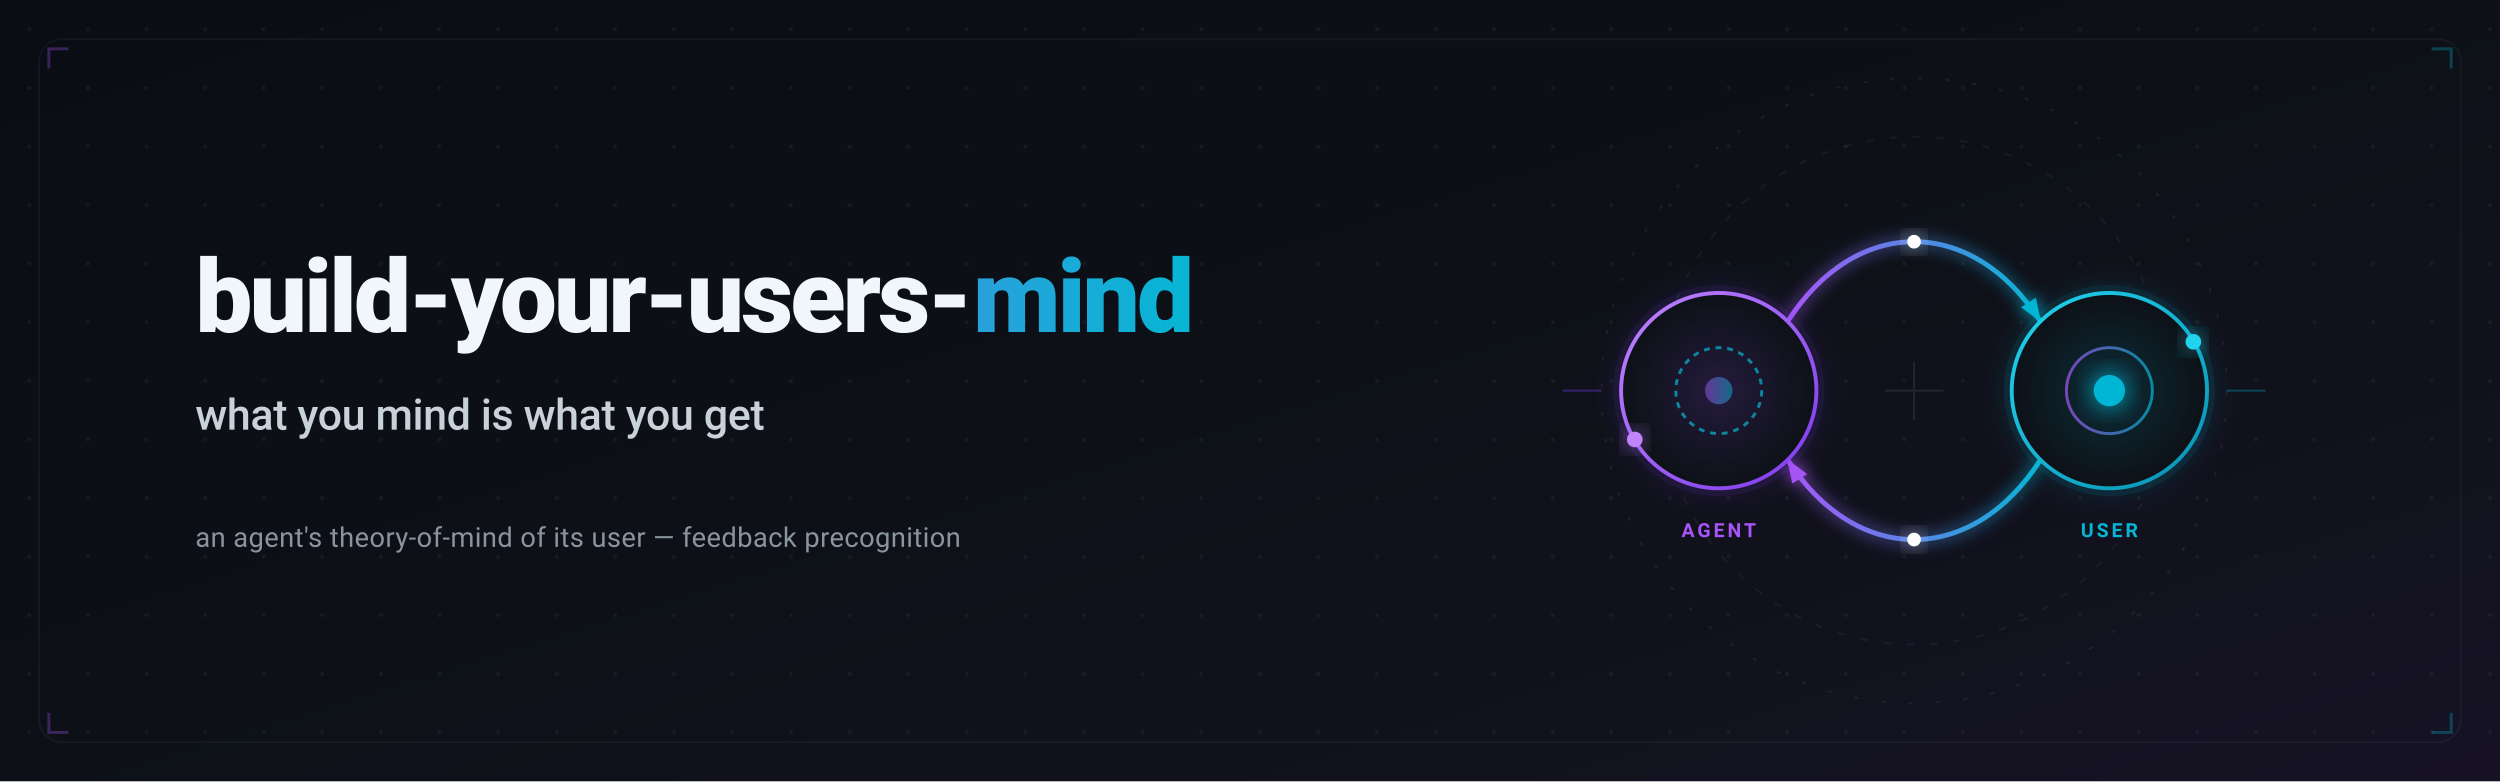
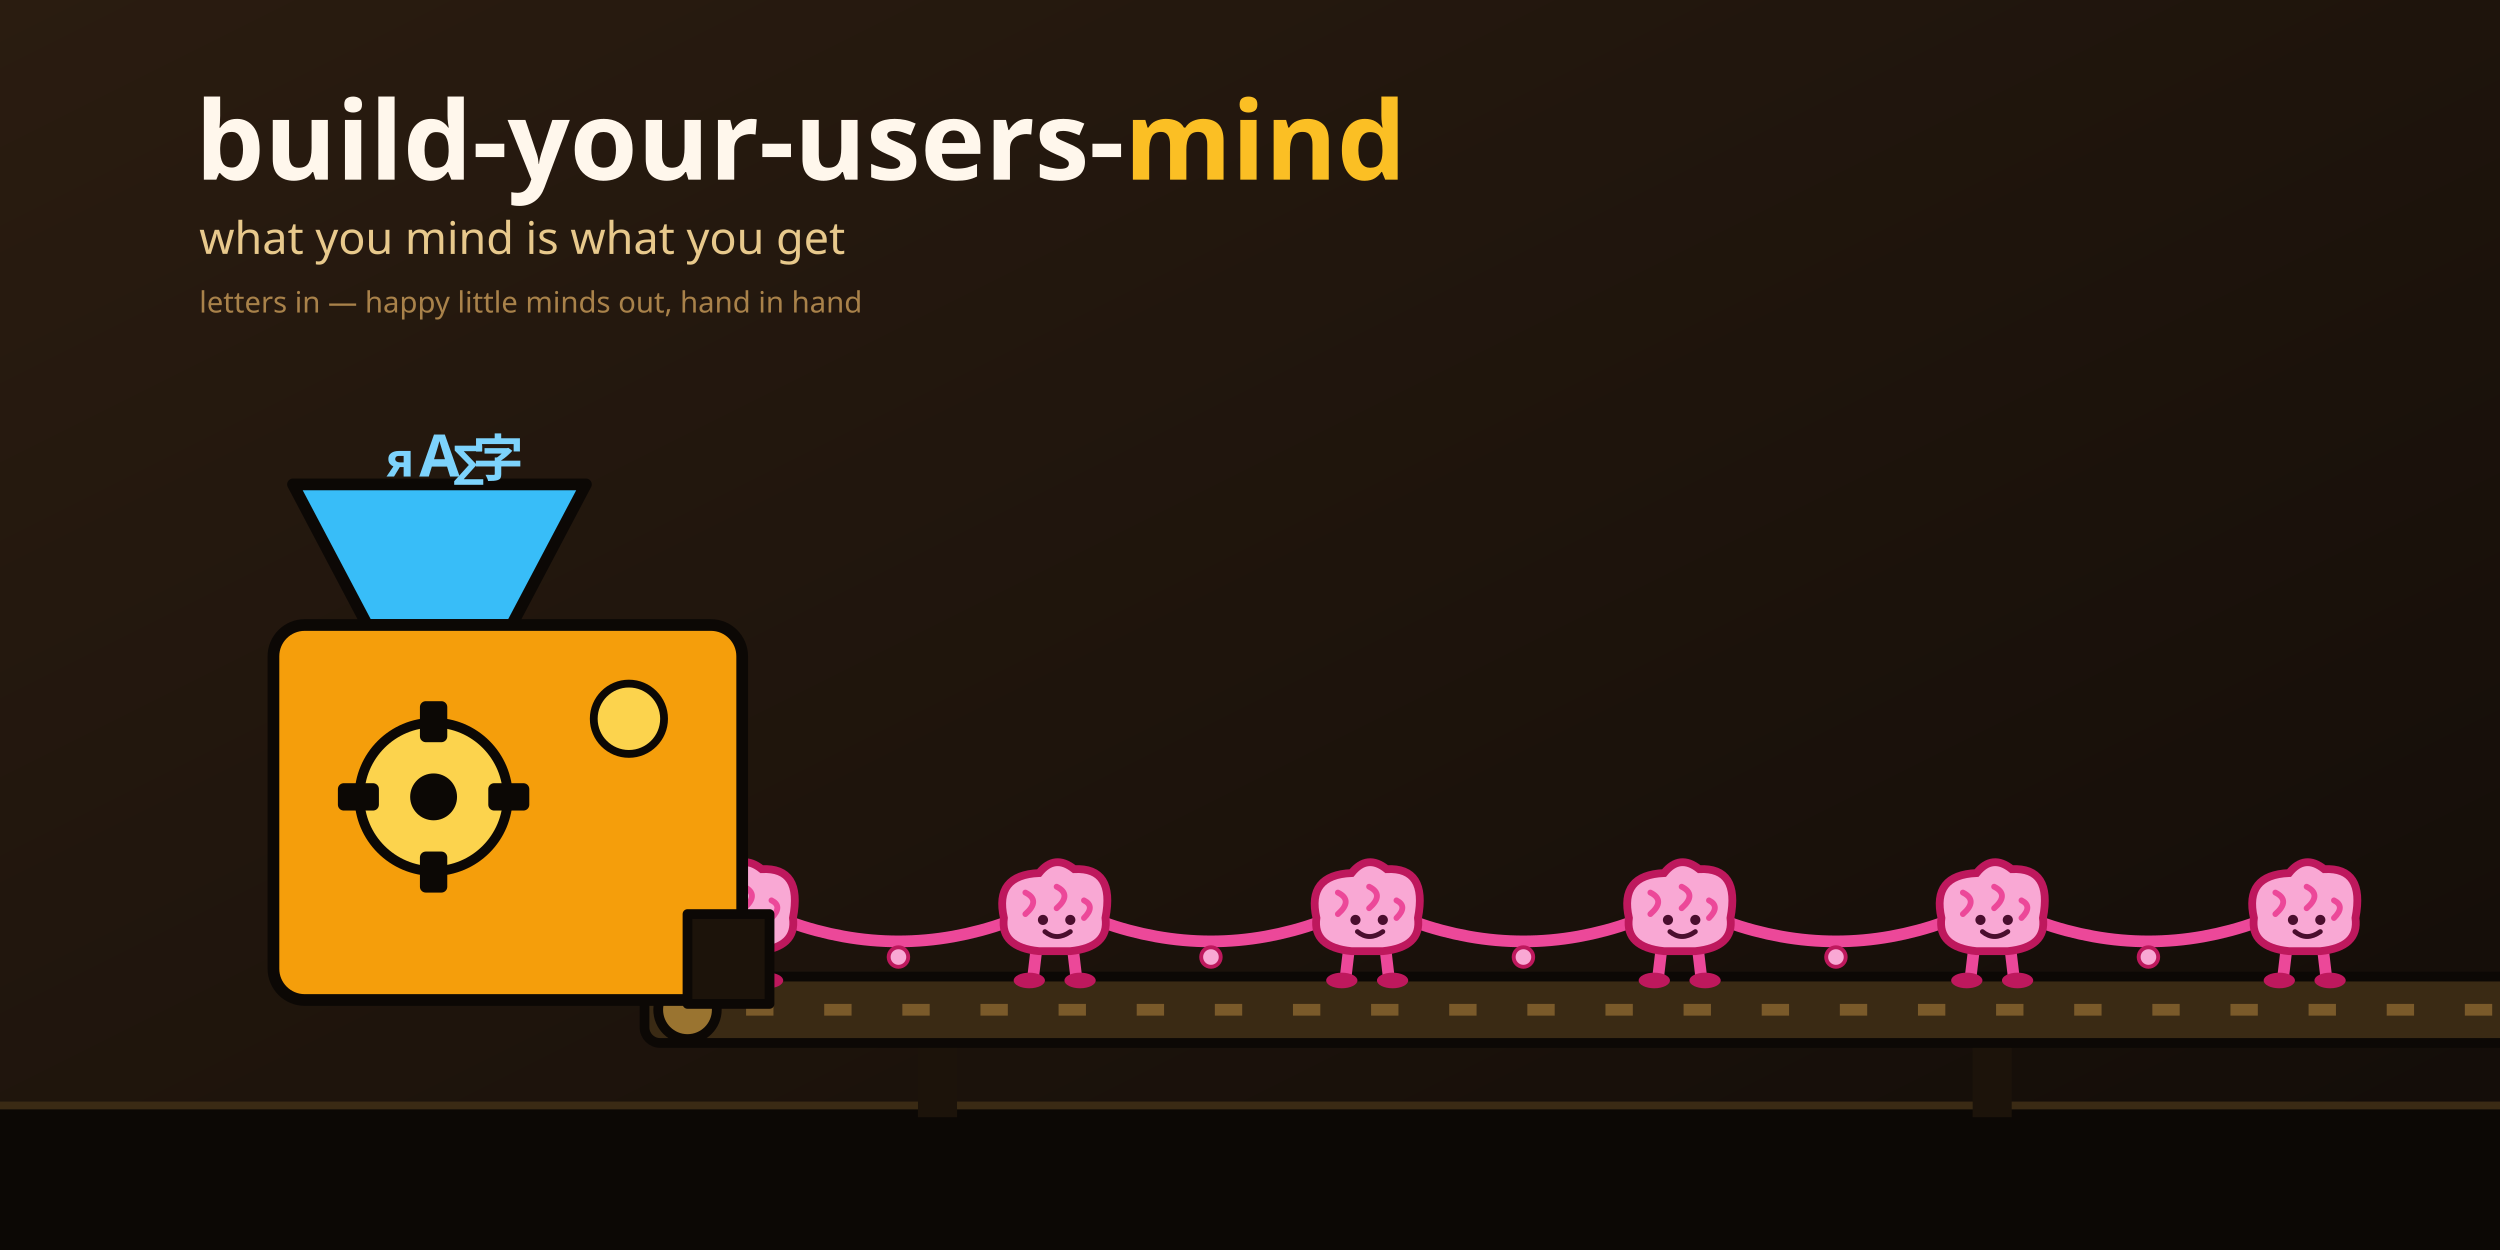
- <svg xmlns="http://www.w3.org/2000/svg" viewBox="0 0 1280 400" width="1280" height="400">
+ <svg xmlns="http://www.w3.org/2000/svg" viewBox="0 0 1280 640" font-family="Segoe UI, system-ui, sans-serif">
  <defs>
-     <linearGradient id="bgGradient" x1="0%" y1="0%" x2="100%" y2="100%">
-       <stop offset="0%" stop-color="#0a0d14" />
-       <stop offset="50%" stop-color="#0d1117" />
-       <stop offset="100%" stop-color="#161224" />
+     <linearGradient id="bg3" x1="0" y1="0" x2="1" y2="1">
+       <stop offset="0" stop-color="#2a1c10" />
+       <stop offset="1" stop-color="#120c08" />
    </linearGradient>
-     <pattern id="dotGrid" width="30" height="30" patternUnits="userSpaceOnUse">
-       <circle cx="15" cy="15" r="1" fill="#ffffff" fill-opacity="0.05" />
-     </pattern>
-     <linearGradient id="cyanVioletGrad" x1="0%" y1="0%" x2="100%" y2="0%">
-       <stop offset="0%" stop-color="#a855f7" />
-       <stop offset="100%" stop-color="#06b6d4" />
-     </linearGradient>
-     <linearGradient id="feedforwardGrad" x1="0%" y1="0%" x2="100%" y2="0%">
-       <stop offset="0%" stop-color="#a855f7" />
-       <stop offset="100%" stop-color="#06b6d4" />
-     </linearGradient>
-     <linearGradient id="feedbackGrad" x1="100%" y1="0%" x2="0%" y2="0%">
-       <stop offset="0%" stop-color="#06b6d4" />
-       <stop offset="100%" stop-color="#a855f7" />
-     </linearGradient>
-     <radialGradient id="agentBg" cx="50%" cy="50%" r="50%">
-       <stop offset="0%" stop-color="#241b3d" />
-       <stop offset="100%" stop-color="#0d1117" />
-     </radialGradient>
-     <radialGradient id="userBg" cx="50%" cy="50%" r="50%">
-       <stop offset="0%" stop-color="#0c2d38" />
-       <stop offset="100%" stop-color="#0d1117" />
-     </radialGradient>
-     <linearGradient id="agentStroke" x1="0%" y1="0%" x2="100%" y2="100%">
-       <stop offset="0%" stop-color="#c084fc" />
-       <stop offset="100%" stop-color="#7c3aed" />
-     </linearGradient>
-     <linearGradient id="userStroke" x1="0%" y1="0%" x2="100%" y2="100%">
-       <stop offset="0%" stop-color="#22d3ee" />
-       <stop offset="100%" stop-color="#0891b2" />
-     </linearGradient>
-     <filter id="glow-subtle" x="-30%" y="-30%" width="160%" height="160%">
-       <feGaussianBlur stdDeviation="4" result="blur" />
-       <feComposite in="SourceGraphic" in2="blur" operator="over" />
-     </filter>
-     <filter id="glow-bright" x="-50%" y="-50%" width="200%" height="200%">
-       <feGaussianBlur stdDeviation="6" result="blur" />
-       <feMerge>
-         <feMergeNode in="blur" />
-         <feMergeNode in="SourceGraphic" />
-       </feMerge>
-     </filter>
-     <marker id="arrow-cyan" viewBox="0 0 10 10" refX="8" refY="5" markerWidth="6" markerHeight="6" orient="auto">
-       <path d="M 0 2 L 8 5 L 0 8 z" fill="#06b6d4" />
-     </marker>
-     <marker id="arrow-violet" viewBox="0 0 10 10" refX="8" refY="5" markerWidth="6" markerHeight="6" orient="auto">
-       <path d="M 0 2 L 8 5 L 0 8 z" fill="#a855f7" />
-     </marker>
+     <style>
+       @keyframes fall  { 0% { transform: translateY(-120px); opacity:0 } 25% { opacity:1 } 70% { transform: translateY(0); opacity:1 } 85% { opacity:0 } 100% { opacity:0 } }
+       @keyframes spin  { to { transform: rotate(360deg) } }
+       @keyframes shake { 0%,100% { transform: translateY(0) } 50% { transform: translateY(-3px) } }
+       @keyframes march { from { transform: translateX(0) } to { transform: translateX(160px) } }
+       @keyframes tread { to { stroke-dashoffset: -40 } }
+       @keyframes bob   { 0%,100% { transform: translateY(0) } 50% { transform: translateY(-4px) } }
+       .gear  { transform-box: fill-box; transform-origin: center; animation: spin 6s linear infinite; }
+       .mach  { animation: shake .5s ease-in-out infinite; }
+       .march { animation: march 2.2s linear infinite; }
+       .tread { animation: tread 1.2s linear infinite; }
+       .bob   { transform-box: fill-box; transform-origin: center; animation: bob 1.2s ease-in-out infinite; }
+       .f1{animation:fall 2.4s ease-in infinite}.f2{animation:fall 2.4s ease-in infinite .6s}
+       .f3{animation:fall 2.4s ease-in infinite 1.2s}.f4{animation:fall 2.4s ease-in infinite 1.8s}
+     </style>
+     <g id="mb">
+       <line x1="-9" y1="13" x2="-11" y2="30" stroke="#ec4899" stroke-width="6" stroke-linecap="round" />
+       <line x1="9" y1="13" x2="11" y2="30" stroke="#ec4899" stroke-width="6" stroke-linecap="round" />
+       <ellipse cx="-13" cy="32" rx="8" ry="4" fill="#be185d" />
+       <ellipse cx="13" cy="32" rx="8" ry="4" fill="#be185d" />
+       <path d="M-26 0 Q-31 -22 -8 -23 Q0 -33 10 -25 Q31 -26 26 0 Q28 15 8 17 L-8 17 Q-28 15 -26 0 Z" fill="#f9a8d4" stroke="#be185d" stroke-width="4" />
+       <g fill="none" stroke="#ec4899" stroke-width="3" stroke-linecap="round">
+         <path d="M-15 -13 q8 4 0 11" />
+         <path d="M1 -16 q8 4 0 11" />
+         <path d="M15 -9 q6 3 0 9" />
+       </g>
+       <circle cx="-6" cy="1" r="2.6" fill="#4a0e2e" />
+       <circle cx="8" cy="1" r="2.6" fill="#4a0e2e" />
+       <path d="M-5 7 q6 5 13 0" fill="none" stroke="#4a0e2e" stroke-width="2.5" stroke-linecap="round" />
+     </g>
  </defs>
-   <style>
-     .title {
-       font-family: system-ui, -apple-system, BlinkMacSystemFont, "Segoe UI", Roboto, "Helvetica Neue", Arial, sans-serif;
-       font-size: 52px;
-       font-weight: 800;
-       fill: #f0f6fc;
-       letter-spacing: -1.5px;
-     }
-     .tagline {
-       font-family: system-ui, -apple-system, BlinkMacSystemFont, "Segoe UI", Roboto, "Helvetica Neue", Arial, sans-serif;
-       font-size: 22px;
-       font-weight: 500;
-       fill: #c9d1d9;
-       letter-spacing: -0.2px;
-     }
-     .subtitle {
-       font-family: system-ui, -apple-system, BlinkMacSystemFont, "Segoe UI", Roboto, "Helvetica Neue", Arial, sans-serif;
-       font-size: 14px;
-       font-weight: 400;
-       fill: #8b949e;
-       letter-spacing: 0.2px;
-     }
-     .tech-label {
-       font-family: system-ui, -apple-system, BlinkMacSystemFont, "Segoe UI", Roboto, "Helvetica Neue", Arial, sans-serif;
-       font-size: 10px;
-       font-weight: 700;
-       letter-spacing: 1.5px;
-     }
-   </style>
-   <rect width="1280" height="400" fill="url(#bgGradient)" />
-   <rect width="1280" height="400" fill="url(#dotGrid)" />
-   <rect x="20" y="20" width="1240" height="360" fill="none" stroke="#ffffff" stroke-width="1" opacity="0.04" rx="12" />
-   <path d="M 25 35 L 25 25 L 35 25" fill="none" stroke="#a855f7" stroke-width="1.5" opacity="0.3" />
-   <path d="M 1255 35 L 1255 25 L 1245 25" fill="none" stroke="#06b6d4" stroke-width="1.5" opacity="0.3" />
-   <path d="M 25 365 L 25 375 L 35 375" fill="none" stroke="#a855f7" stroke-width="1.5" opacity="0.3" />
-   <path d="M 1255 365 L 1255 375 L 1245 375" fill="none" stroke="#06b6d4" stroke-width="1.5" opacity="0.3" />
-   <g>
-     <text x="100" y="170" class="title">
-       build-your-users-<tspan fill="url(#cyanVioletGrad)">mind</tspan>
-     </text>
-     <text x="100" y="220" class="tagline">
-       what you mind is what you get
-     </text>
-     <text x="100" y="280" class="subtitle">
-       an agent's theory-of-mind of its user — feedback precognition
-     </text>
+   <rect width="1280" height="640" fill="url(#bg3)" />
+   <text x="100" y="92" font-size="56" font-weight="800" fill="#fff7ec">build-your-users-<tspan fill="#fbbf24">mind</tspan>
+   </text>
+   <text x="102" y="130" font-size="23" font-weight="500" fill="#e8c98c">what you mind is what you get</text>
+   <text x="102" y="160" font-size="15" fill="#a9824a">letters in — happy little minds out, hand in hand</text>
+   <rect x="0" y="566" width="1280" height="74" fill="#0c0805" />
+   <line x1="0" y1="566" x2="1280" y2="566" stroke="#3a2a14" stroke-width="4" />
+   <g fill="#1c130a">
+     <rect x="470" y="532" width="20" height="40" />
+     <rect x="1010" y="532" width="20" height="40" />
  </g>
  <g>
-     <circle cx="980" cy="200" r="130" fill="none" stroke="#8b949e" stroke-width="1" stroke-dasharray="4 8" opacity="0.08" />
-     <circle cx="980" cy="200" r="160" fill="none" stroke="#8b949e" stroke-width="1" stroke-dasharray="2 12" opacity="0.12" />
-     <path d="M 980 185 L 980 215 M 965 200 L 995 200" fill="none" stroke="#8b949e" stroke-width="1" opacity="0.15" />
-     <line x1="880" y1="200" x2="1080" y2="200" stroke="url(#cyanVioletGrad)" stroke-width="1" stroke-dasharray="3 6" opacity="0.3" />
-     <path d="M 915 165 C 950 110, 1010 110, 1045 165" fill="none" stroke="url(#feedforwardGrad)" stroke-width="2.5" marker-end="url(#arrow-cyan)" filter="url(#glow-subtle)" />
-     <circle cx="980" cy="123.75" r="3.5" fill="#ffffff" filter="url(#glow-bright)" />
-     <path d="M 1045 235 C 1010 290, 950 290, 915 235" fill="none" stroke="url(#feedbackGrad)" stroke-width="2.5" marker-end="url(#arrow-violet)" filter="url(#glow-subtle)" />
-     <circle cx="980" cy="276.25" r="3.5" fill="#ffffff" filter="url(#glow-bright)" />
-     <g>
-       <circle cx="880" cy="200" r="50" fill="none" stroke="#7c3aed" stroke-width="8" opacity="0.15" filter="url(#glow-bright)" />
-       <circle cx="880" cy="200" r="50" fill="url(#agentBg)" stroke="url(#agentStroke)" stroke-width="2" />
-       <circle cx="880" cy="200" r="22" fill="none" stroke="#06b6d4" stroke-width="1.5" stroke-dasharray="3 3" opacity="0.7" />
-       <circle cx="880" cy="200" r="7" fill="url(#cyanVioletGrad)" opacity="0.5" />
-       <circle cx="837" cy="225" r="4" fill="#c084fc" filter="url(#glow-bright)" />
-       <line x1="800" y1="200" x2="820" y2="200" stroke="#7c3aed" stroke-width="1" opacity="0.4" />
-       <text x="880" y="275" class="tech-label" fill="#a855f7" text-anchor="middle">AGENT</text>
-     </g>
-     <g>
-       <circle cx="1080" cy="200" r="50" fill="none" stroke="#06b6d4" stroke-width="8" opacity="0.15" filter="url(#glow-bright)" />
-       <circle cx="1080" cy="200" r="50" fill="url(#userBg)" stroke="url(#userStroke)" stroke-width="2" />
-       <circle cx="1080" cy="200" r="22" fill="none" stroke="url(#cyanVioletGrad)" stroke-width="1.5" opacity="0.7" />
-       <circle cx="1080" cy="200" r="8" fill="#06b6d4" filter="url(#glow-bright)" />
-       <circle cx="1123" cy="175" r="4" fill="#22d3ee" filter="url(#glow-bright)" />
-       <line x1="1140" y1="200" x2="1160" y2="200" stroke="#0891b2" stroke-width="1" opacity="0.4" />
-       <text x="1080" y="275" class="tech-label" fill="#06b6d4" text-anchor="middle">USER</text>
+     <rect x="330" y="500" width="990" height="34" rx="8" fill="#3a2a14" stroke="#0c0805" stroke-width="5" />
+     <line class="tread" x1="342" y1="517" x2="1316" y2="517" stroke="#7a5a2a" stroke-width="6" stroke-dasharray="14 26" />
+     <circle cx="352" cy="517" r="15" fill="#9a7430" stroke="#0c0805" stroke-width="5" />
+     <circle cx="1298" cy="517" r="15" fill="#9a7430" stroke="#0c0805" stroke-width="5" />
+   </g>
+   <g transform="translate(0 470)">
+     <g class="march">
+       <g stroke="#ec4899" stroke-width="6" fill="none" stroke-linecap="round">
+         <path d="M244 2 Q300 22 356 2" />
+         <path d="M404 2 Q460 22 516 2" />
+         <path d="M564 2 Q620 22 676 2" />
+         <path d="M724 2 Q780 22 836 2" />
+         <path d="M884 2 Q940 22 996 2" />
+         <path d="M1044 2 Q1100 22 1156 2" />
+       </g>
+       <g fill="#f9a8d4" stroke="#be185d" stroke-width="2">
+         <circle cx="300" cy="20" r="5" />
+         <circle cx="460" cy="20" r="5" />
+         <circle cx="620" cy="20" r="5" />
+         <circle cx="780" cy="20" r="5" />
+         <circle cx="940" cy="20" r="5" />
+         <circle cx="1100" cy="20" r="5" />
+       </g>
+       <g class="bob">
+         <use href="#mb" x="220" y="0" />
+       </g>
+       <g class="bob">
+         <use href="#mb" x="380" y="0" />
+       </g>
+       <g class="bob">
+         <use href="#mb" x="540" y="0" />
+       </g>
+       <g class="bob">
+         <use href="#mb" x="700" y="0" />
+       </g>
+       <g class="bob">
+         <use href="#mb" x="860" y="0" />
+       </g>
+       <g class="bob">
+         <use href="#mb" x="1020" y="0" />
+       </g>
+       <g class="bob">
+         <use href="#mb" x="1180" y="0" />
+       </g>
    </g>
  </g>
+   <g stroke="#0c0805" stroke-width="6" stroke-linejoin="round">
+     <path d="M150 248 L300 248 L262 320 L188 320 Z" fill="#38bdf8" />
+     <g class="mach">
+       <rect x="140" y="320" width="240" height="192" rx="16" fill="#f59e0b" />
+       <rect x="352" y="468" width="42" height="46" fill="#1c130a" stroke="#0c0805" stroke-width="5" />
+       <g class="gear">
+         <circle cx="222" cy="408" r="38" fill="#fcd34d" stroke="#0c0805" stroke-width="5" />
+         <g fill="#0c0805">
+           <rect x="218" y="362" width="8" height="15" />
+           <rect x="218" y="439" width="8" height="15" />
+           <rect x="176" y="404" width="15" height="8" />
+           <rect x="253" y="404" width="15" height="8" />
+         </g>
+         <circle cx="222" cy="408" r="9" fill="#0c0805" />
+       </g>
+       <circle cx="322" cy="368" r="18" fill="#fcd34d" stroke="#0c0805" stroke-width="4" />
+     </g>
+   </g>
+   <g font-weight="800" fill="#7dd3fc" text-anchor="middle">
+     <text class="f1" x="225" y="244" font-size="30">A</text>
+     <text class="f2" x="255" y="244" font-size="26">字</text>
+     <text class="f3" x="205" y="244" font-size="24">я</text>
+     <text class="f4" x="240" y="244" font-size="22">∑</text>
+   </g>
</svg>
